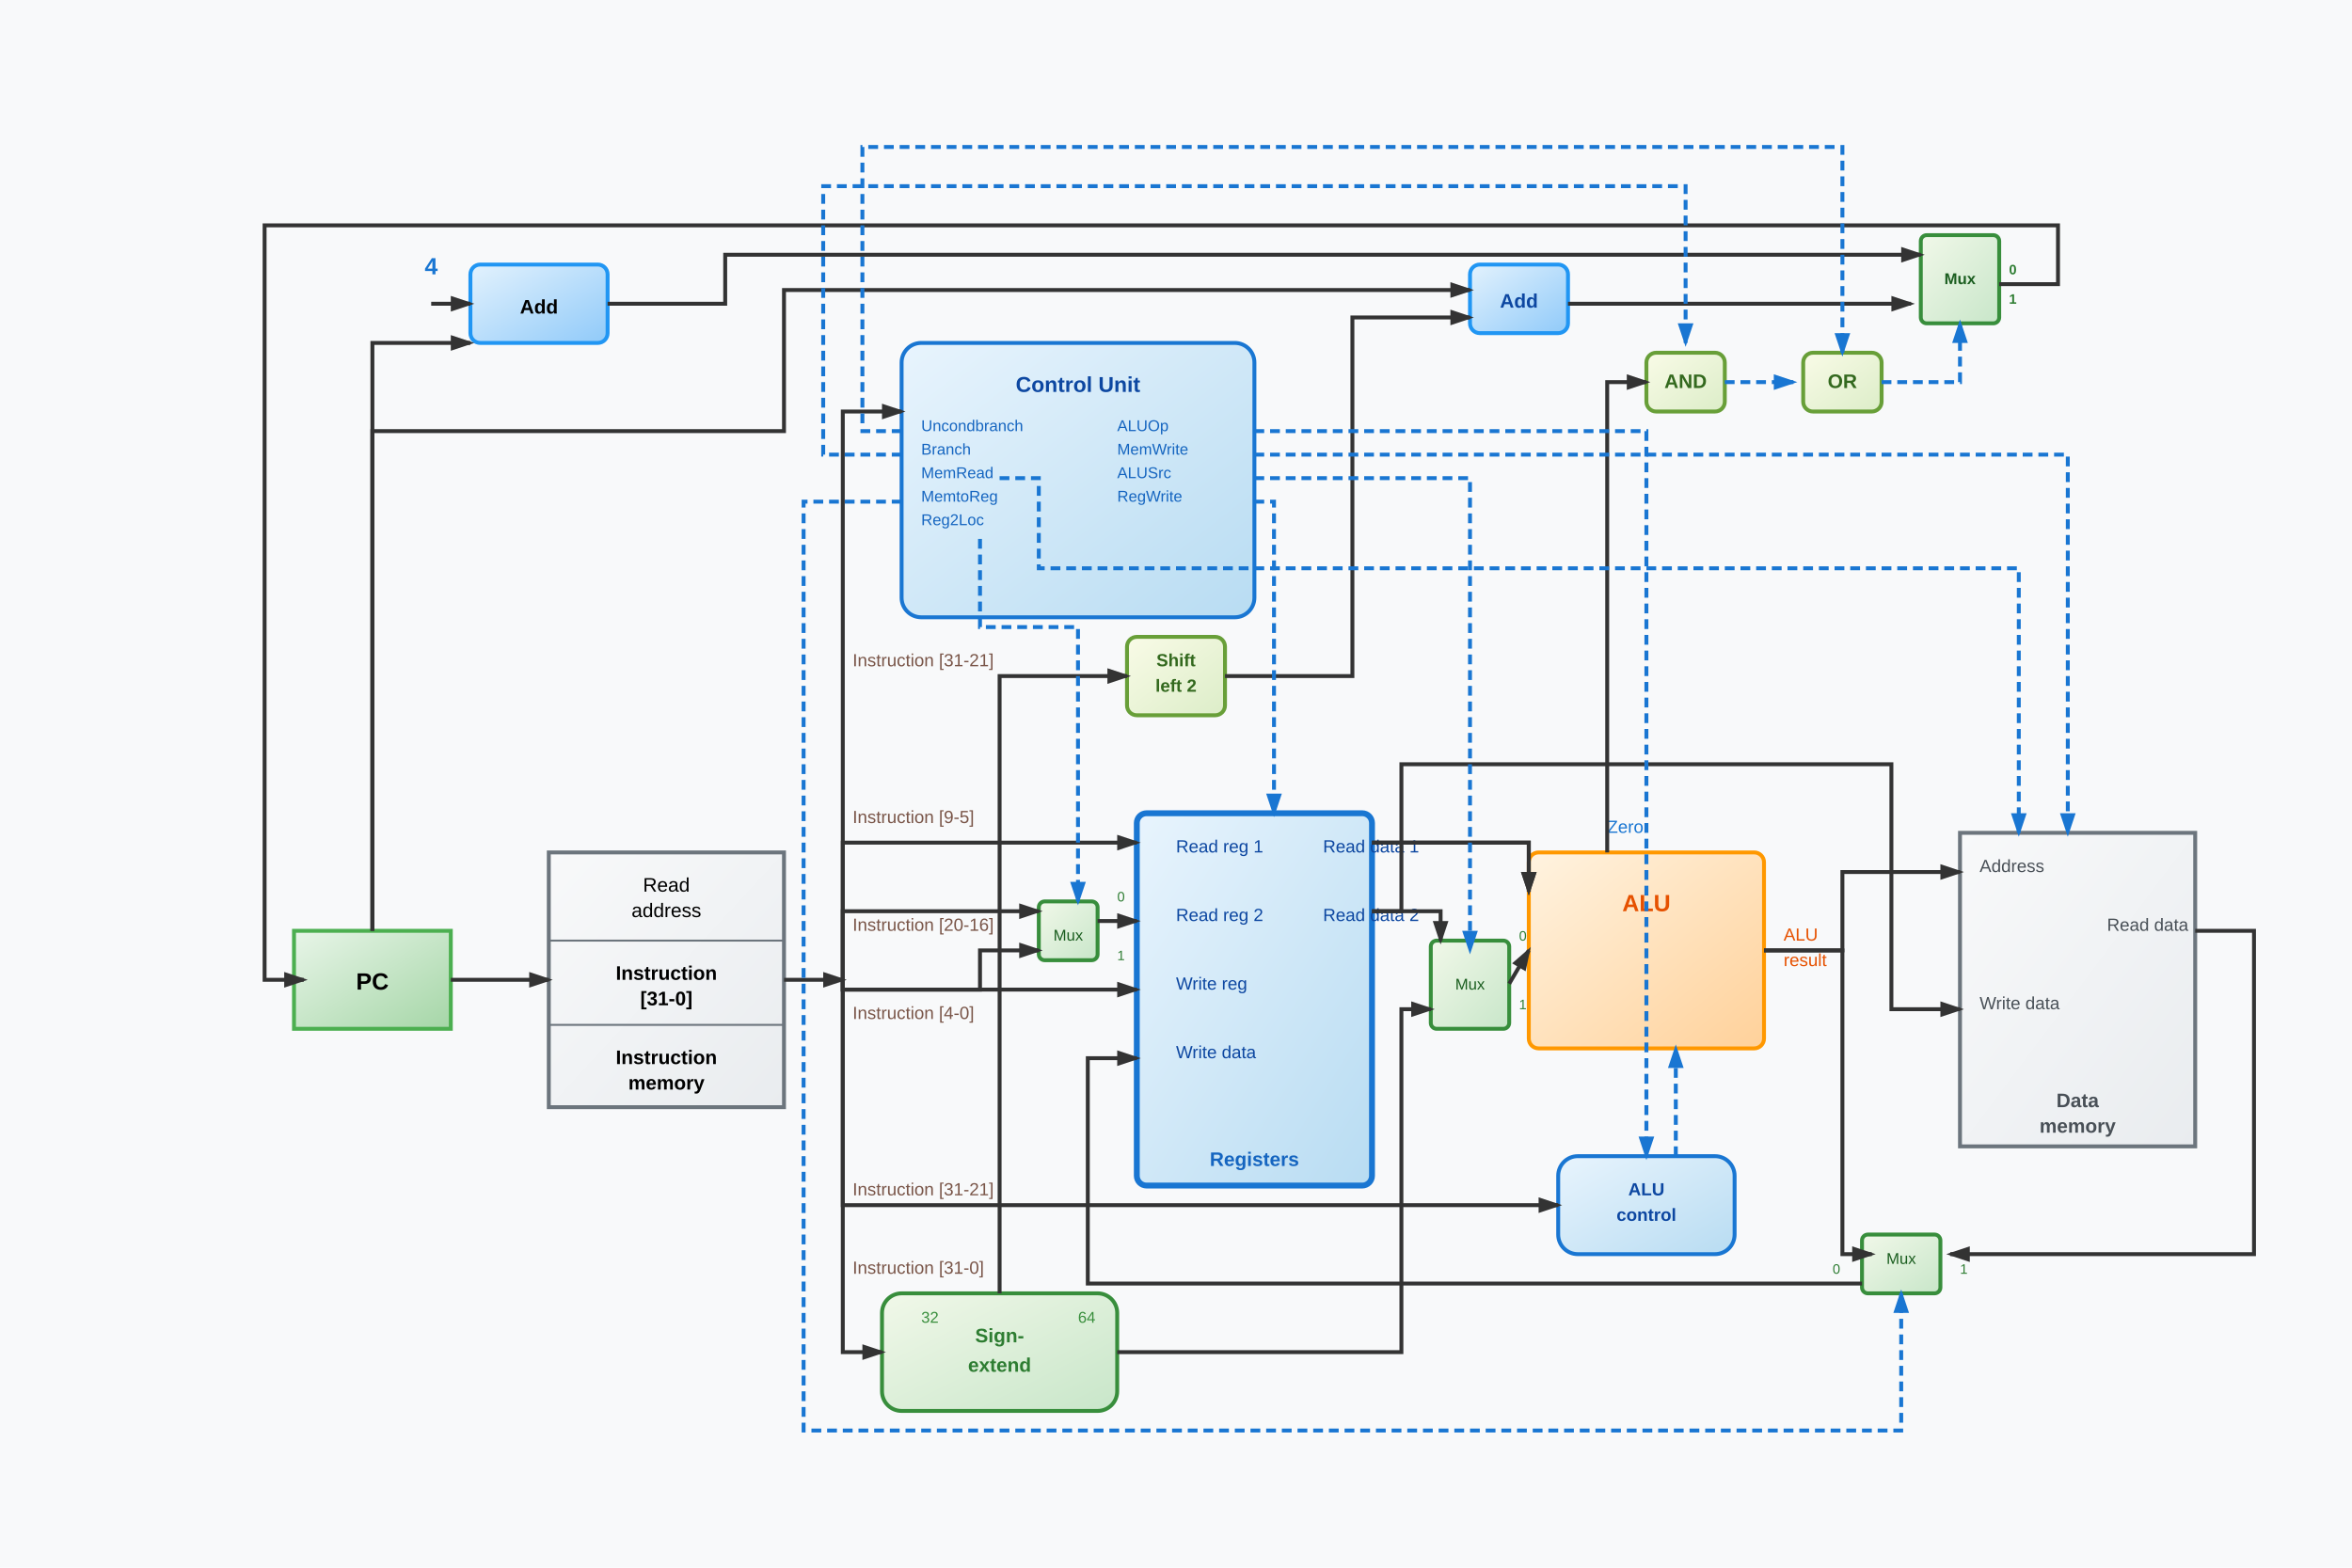
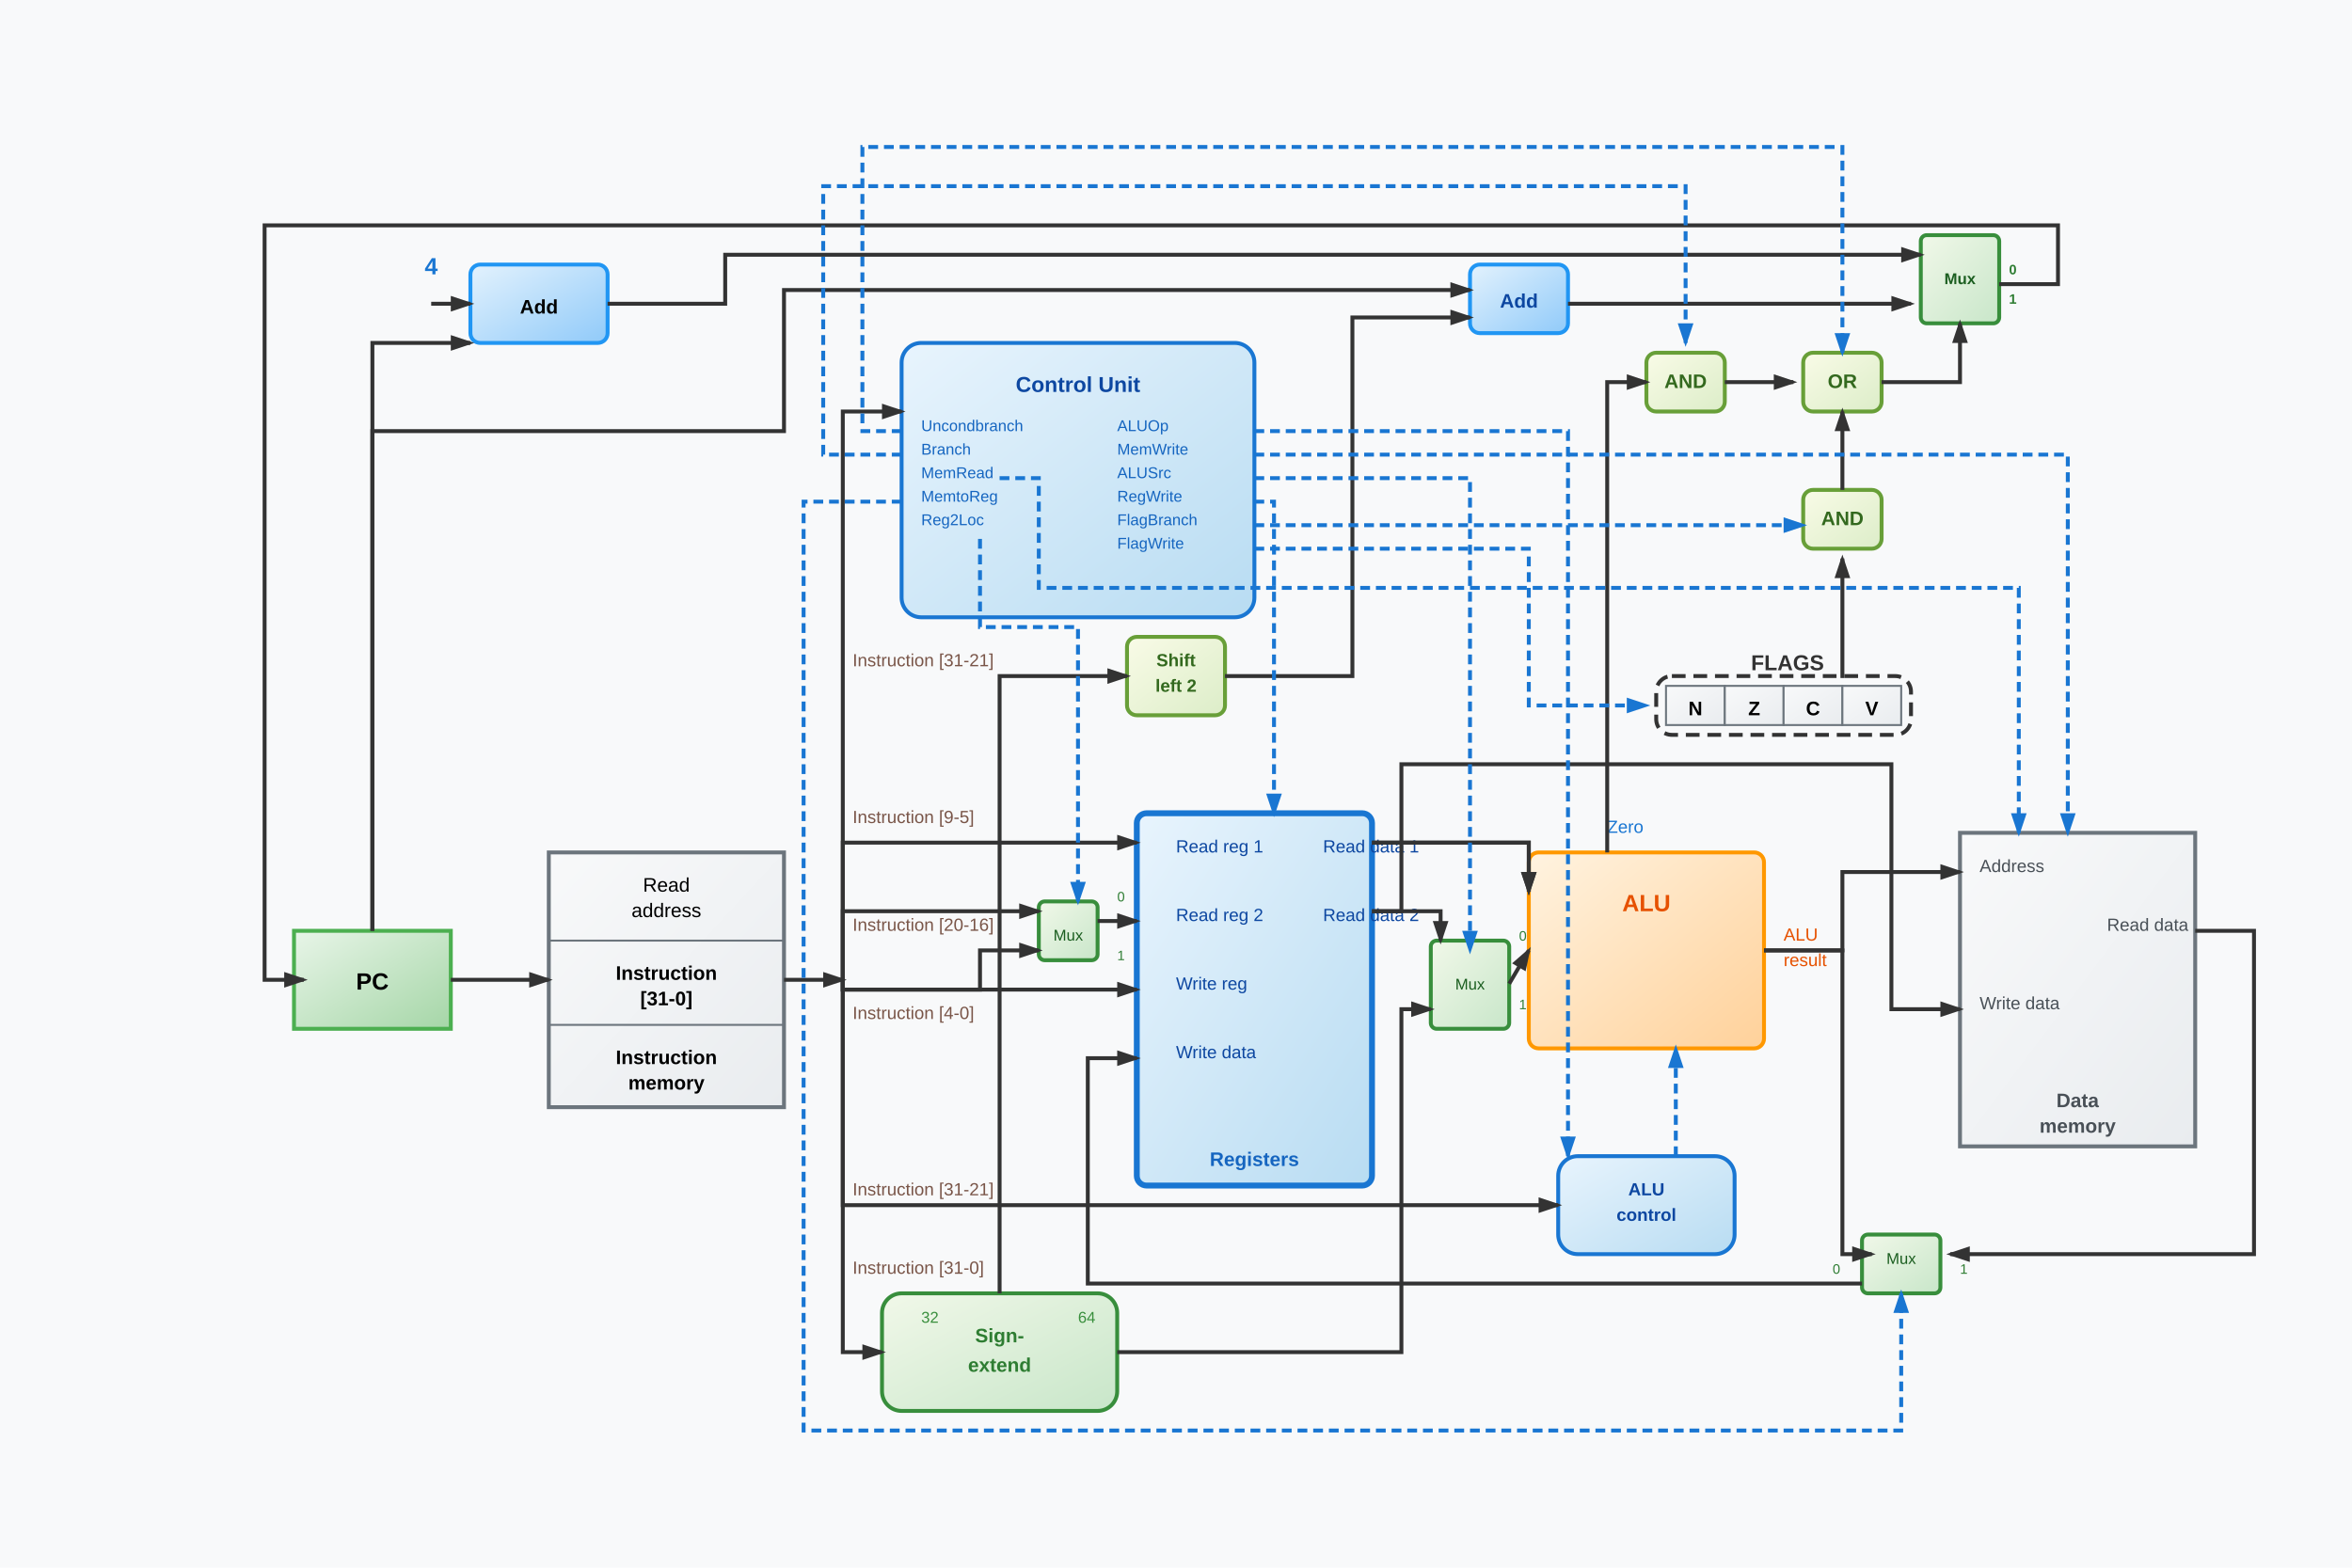
<svg xmlns="http://www.w3.org/2000/svg" viewBox="0 0 1200 800">
  <defs>
    <linearGradient id="controlGradient" x1="0%" y1="0%" x2="100%" y2="100%">
      <stop offset="0%" style="stop-color:#E8F4FD;stop-opacity:1" />
      <stop offset="100%" style="stop-color:#B8DCF2;stop-opacity:1" />
    </linearGradient>
    <linearGradient id="aluGradient" x1="0%" y1="0%" x2="100%" y2="100%">
      <stop offset="0%" style="stop-color:#FFF3E0;stop-opacity:1" />
      <stop offset="100%" style="stop-color:#FFD19A;stop-opacity:1" />
    </linearGradient>
    <linearGradient id="registerGradient" x1="0%" y1="0%" x2="100%" y2="100%">
      <stop offset="0%" style="stop-color:#E8F4FD;stop-opacity:1" />
      <stop offset="100%" style="stop-color:#B8DCF2;stop-opacity:1" />
    </linearGradient>
    <linearGradient id="pcGradient" x1="0%" y1="0%" x2="100%" y2="100%">
      <stop offset="0%" style="stop-color:#E8F5E8;stop-opacity:1" />
      <stop offset="100%" style="stop-color:#A5D6A7;stop-opacity:1" />
    </linearGradient>
    <linearGradient id="memoryGradient" x1="0%" y1="0%" x2="100%" y2="100%">
      <stop offset="0%" style="stop-color:#F8F9FA;stop-opacity:1" />
      <stop offset="100%" style="stop-color:#E9ECEF;stop-opacity:1" />
    </linearGradient>
    <linearGradient id="muxGradient" x1="0%" y1="0%" x2="100%" y2="100%">
      <stop offset="0%" style="stop-color:#F1F8E9;stop-opacity:1" />
      <stop offset="100%" style="stop-color:#C8E6C9;stop-opacity:1" />
    </linearGradient>
    <linearGradient id="signExtendGradient" x1="0%" y1="0%" x2="100%" y2="100%">
      <stop offset="0%" style="stop-color:#F1F8E9;stop-opacity:1" />
      <stop offset="100%" style="stop-color:#C8E6C9;stop-opacity:1" />
    </linearGradient>
    <linearGradient id="adderGradient" x1="0%" y1="0%" x2="100%" y2="100%">
      <stop offset="0%" style="stop-color:#E3F2FD;stop-opacity:1" />
      <stop offset="100%" style="stop-color:#90CAF9;stop-opacity:1" />
    </linearGradient>
    <linearGradient id="gateGradient" x1="0%" y1="0%" x2="100%" y2="100%">
      <stop offset="0%" style="stop-color:#F9FBE7;stop-opacity:1" />
      <stop offset="100%" style="stop-color:#DCEDC8;stop-opacity:1" />
    </linearGradient>
    <marker id="arrowhead" markerWidth="6" markerHeight="4" refX="5" refY="2" orient="auto" fill="#333" viewBox="0 0 6 4">
      <polygon points="0 0, 6 2, 0 4" />
    </marker>
    <marker id="arrowheadBlue" markerWidth="6" markerHeight="4" refX="5" refY="2" orient="auto" fill="#1976D2" viewBox="0 0 6 4">
      <polygon points="0 0, 6 2, 0 4" />
    </marker>
    <marker id="arrowheadGray" markerWidth="6" markerHeight="4" refX="5" refY="2" orient="auto" fill="#888" viewBox="0 0 6 4">
      <polygon points="0 0, 6 2, 0 4" />
+     </marker>
+     <marker id="dotStart" markerWidth="6" markerHeight="6" refX="3" refY="3" orient="auto" fill="#333" viewBox="0 0 6 6">
+       <circle cx="3" cy="3" r="2" />
+     </marker>
+     <marker id="dotStartBlue" markerWidth="6" markerHeight="6" refX="3" refY="3" orient="auto" fill="#1976D2" viewBox="0 0 6 6">
+       <circle cx="3" cy="3" r="2" />
+     </marker>
+     <marker id="dotStartGray" markerWidth="6" markerHeight="6" refX="3" refY="3" orient="auto" fill="#888" viewBox="0 0 6 6">
+       <circle cx="3" cy="3" r="2" />
    </marker>
  </defs>
  <rect x="0" y="0" width="1200" height="800" fill="#f8f9fa" />
  <g id="block-pc">
    <rect x="150" y="475" width="80" height="50" fill="url(#pcGradient)" stroke="#4CAF50" stroke-width="2" />
    <text x="190" y="505" text-anchor="middle" font-family="Arial" font-size="12" font-weight="bold">PC</text>
  </g>
  <g id="block-adder1">
    <rect x="240" y="135" width="70" height="40" fill="url(#adderGradient)" stroke="#2196F3" stroke-width="2" rx="5" />
    <text x="275" y="160" text-anchor="middle" font-family="Arial" font-size="10" font-weight="bold">Add</text>
  </g>
  <g id="constant-4">
    <text x="220" y="140" text-anchor="middle" font-family="Arial" font-size="12" font-weight="bold" fill="#1976D2">4</text>
  </g>
  <g id="block-imem">
    <rect x="280" y="435" width="120" height="130" fill="url(#memoryGradient)" stroke="#6C757D" stroke-width="2" />
    <text x="340" y="455" text-anchor="middle" font-family="Arial" font-size="10">Read</text>
    <text x="340" y="468" text-anchor="middle" font-family="Arial" font-size="10">address</text>
    <line x1="280" y1="480" x2="400" y2="480" stroke="#6C757D" stroke-width="1" />
    <text x="340" y="500" text-anchor="middle" font-family="Arial" font-size="10" font-weight="bold">Instruction</text>
    <text x="340" y="513" text-anchor="middle" font-family="Arial" font-size="10" font-weight="bold">[31-0]</text>
    <line x1="280" y1="523" x2="400" y2="523" stroke="#6C757D" stroke-width="1" />
    <text x="340" y="543" text-anchor="middle" font-family="Arial" font-size="10" font-weight="bold">Instruction</text>
    <text x="340" y="556" text-anchor="middle" font-family="Arial" font-size="10" font-weight="bold">memory</text>
  </g>
  <g id="block-control">
    <rect x="460" y="175" width="180" height="140" fill="url(#controlGradient)" stroke="#1976D2" stroke-width="2" rx="10" />
    <text x="550" y="200" text-anchor="middle" font-family="Arial" font-size="11" font-weight="bold" fill="#0D47A1">Control Unit</text>
    <text x="470" y="220" font-family="Arial" font-size="8" fill="#1565C0">Uncondbranch</text>
    <text x="470" y="232" font-family="Arial" font-size="8" fill="#1565C0">Branch</text>
    <text x="470" y="244" font-family="Arial" font-size="8" fill="#1565C0">MemRead</text>
    <text x="470" y="256" font-family="Arial" font-size="8" fill="#1565C0">MemtoReg</text>
    <text x="470" y="268" font-family="Arial" font-size="8" fill="#1565C0">Reg2Loc</text>
    <text x="570" y="220" font-family="Arial" font-size="8" fill="#1565C0">ALUOp</text>
    <text x="570" y="232" font-family="Arial" font-size="8" fill="#1565C0">MemWrite</text>
    <text x="570" y="244" font-family="Arial" font-size="8" fill="#1565C0">ALUSrc</text>
    <text x="570" y="256" font-family="Arial" font-size="8" fill="#1565C0">RegWrite</text>
+     <text x="570" y="268" font-family="Arial" font-size="8" fill="#1565C0">FlagBranch</text>
+     <text x="570" y="280" font-family="Arial" font-size="8" fill="#1565C0">FlagWrite</text>
  </g>
  <g id="block-regs">
    <rect x="580" y="415" width="120" height="190" fill="url(#registerGradient)" stroke="#1976D2" stroke-width="3" rx="5" />
    <text x="600" y="435" font-family="Arial" font-size="9" fill="#0D47A1">Read reg 1</text>
    <text x="600" y="470" font-family="Arial" font-size="9" fill="#0D47A1">Read reg 2</text>
    <text x="600" y="505" font-family="Arial" font-size="9" fill="#0D47A1">Write reg</text>
    <text x="600" y="540" font-family="Arial" font-size="9" fill="#0D47A1">Write data</text>
    <text x="640" y="595" text-anchor="middle" font-family="Arial" font-size="10" font-weight="bold" fill="#1565C0">Registers</text>
    <text x="675" y="435" font-family="Arial" font-size="9" fill="#0D47A1">Read data 1</text>
    <text x="675" y="470" font-family="Arial" font-size="9" fill="#0D47A1">Read data 2</text>
  </g>
  <g id="block-mux1">
    <rect x="530" y="460" width="30" height="30" fill="url(#muxGradient)" stroke="#388E3C" stroke-width="2" rx="3" />
    <text x="545" y="480" text-anchor="middle" font-family="Arial" font-size="8" fill="#1B5E20">Mux</text>
    <text x="570" y="460" font-family="Arial" font-size="7" fill="#2E7D32">0</text>
    <text x="570" y="490" font-family="Arial" font-size="7" fill="#2E7D32">1</text>
  </g>
  <g id="block-signext">
    <rect x="450" y="660" width="120" height="60" fill="url(#signExtendGradient)" stroke="#388E3C" stroke-width="2" rx="10" />
    <text x="510" y="685" text-anchor="middle" font-family="Arial" font-size="10" font-weight="bold" fill="#2E7D32">Sign-</text>
    <text x="510" y="700" text-anchor="middle" font-family="Arial" font-size="10" font-weight="bold" fill="#2E7D32">extend</text>
    <text x="470" y="675" font-family="Arial" font-size="8" fill="#388E3C">32</text>
    <text x="550" y="675" font-family="Arial" font-size="8" fill="#388E3C">64</text>
  </g>
  <g id="block-mux2">
    <rect x="730" y="480" width="40" height="45" fill="url(#muxGradient)" stroke="#388E3C" stroke-width="2" rx="3" />
    <text x="750" y="505" text-anchor="middle" font-family="Arial" font-size="8" fill="#1B5E20">Mux</text>
    <text x="775" y="480" font-family="Arial" font-size="7" fill="#2E7D32">0</text>
    <text x="775" y="515" font-family="Arial" font-size="7" fill="#2E7D32">1</text>
  </g>
  <g id="block-alu">
    <rect x="780" y="435" width="120" height="100" fill="url(#aluGradient)" stroke="#FF9800" stroke-width="2" rx="5" />
    <text x="840" y="465" text-anchor="middle" font-family="Arial" font-size="12" font-weight="bold" fill="#E65100">ALU</text>
    <text x="820" y="425" font-family="Arial" font-size="9" fill="#1976D2">Zero</text>
    <text x="910" y="480" font-family="Arial" font-size="9" fill="#E65100">ALU</text>
    <text x="910" y="493" font-family="Arial" font-size="9" fill="#E65100">result</text>
  </g>
  <g id="block-alucontrol">
    <rect x="795" y="590" width="90" height="50" fill="url(#controlGradient)" stroke="#1976D2" stroke-width="2" rx="10" />
    <text x="840" y="610" text-anchor="middle" font-family="Arial" font-size="9" font-weight="bold" fill="#0D47A1">ALU</text>
    <text x="840" y="623" text-anchor="middle" font-family="Arial" font-size="9" font-weight="bold" fill="#0D47A1">control</text>
  </g>
  <g id="block-datamem">
    <rect x="1000" y="425" width="120" height="160" fill="url(#memoryGradient)" stroke="#6C757D" stroke-width="2" />
    <text x="1010" y="445" font-family="Arial" font-size="9" fill="#495057">Address</text>
    <text x="1010" y="515" font-family="Arial" font-size="9" fill="#495057">Write data</text>
    <text x="1075" y="475" font-family="Arial" font-size="9" fill="#495057">Read data</text>
    <text x="1060" y="565" text-anchor="middle" font-family="Arial" font-size="10" font-weight="bold" fill="#495057">Data</text>
    <text x="1060" y="578" text-anchor="middle" font-family="Arial" font-size="10" font-weight="bold" fill="#495057">memory</text>
  </g>
  <g id="block-mux3">
    <rect x="950" y="630" width="40" height="30" fill="url(#muxGradient)" stroke="#388E3C" stroke-width="2" rx="3" />
    <text x="970" y="645" text-anchor="middle" font-family="Arial" font-size="8" fill="#1B5E20">Mux</text>
    <text x="935" y="650" font-family="Arial" font-size="7" fill="#2E7D32">0</text>
    <text x="1000" y="650" font-family="Arial" font-size="7" fill="#2E7D32">1</text>
  </g>
  <g id="block-shift-left">
    <rect x="575" y="325" width="50" height="40" fill="url(#gateGradient)" stroke="#689F38" stroke-width="2" rx="5" />
    <text x="600" y="340" text-anchor="middle" font-family="Arial" font-size="9" font-weight="bold" fill="#33691E">Shift</text>
    <text x="600" y="353" text-anchor="middle" font-family="Arial" font-size="9" font-weight="bold" fill="#33691E">left 2</text>
  </g>
  <g id="block-adder2">
    <rect x="750" y="135" width="50" height="35" fill="url(#adderGradient)" stroke="#2196F3" stroke-width="2" rx="5" />
    <text x="775" y="157" text-anchor="middle" font-family="Arial" font-size="10" font-weight="bold" fill="#0D47A1">Add</text>
  </g>
  <g id="block-and-gate">
    <rect x="840" y="180" width="40" height="30" fill="url(#gateGradient)" stroke="#689F38" stroke-width="2" rx="5" />
    <text x="860" y="198" text-anchor="middle" font-family="Arial" font-size="10" fill="#33691E" font-weight="bold">AND</text>
  </g>
  <g id="block-or-gate">
    <rect x="920" y="180" width="40" height="30" fill="url(#gateGradient)" stroke="#689F38" stroke-width="2" rx="5" />
    <text x="940" y="198" text-anchor="middle" font-family="Arial" font-size="10" font-weight="bold" fill="#33691E">OR</text>
  </g>
+   <g id="block-and2-gate">
+     <rect x="920" y="250" width="40" height="30" fill="url(#gateGradient)" stroke="#689F38" stroke-width="2" rx="5" />
+     <text x="940" y="268" text-anchor="middle" font-family="Arial" font-size="10" font-weight="bold" fill="#33691E">AND</text>
+   </g>
  <g id="block-mux4">
    <rect x="980" y="120" width="40" height="45" fill="url(#muxGradient)" stroke="#388E3C" stroke-width="2" rx="3" />
    <text x="1000" y="145" text-anchor="middle" font-family="Arial" font-size="8" fill="#1B5E20" font-weight="bold">Mux</text>
    <text x="1025" y="140" font-family="Arial" font-size="7" fill="#2E7D32" font-weight="bold">0</text>
    <text x="1025" y="155" font-family="Arial" font-size="7" fill="#2E7D32" font-weight="bold">1</text>
+   </g>
+   <g id="block-flags">
+     <rect x="845" y="345" width="130" height="30" fill="none" stroke="#333333" stroke-width="2" stroke-dasharray="7,4" rx="8" />
+     <text x="912" y="342" text-anchor="middle" font-family="Arial" font-size="11" font-weight="bold" fill="#333333">FLAGS</text>
+   </g>
+   <g id="block-N">
+     <rect x="850" y="350" width="30" height="20" fill="url(#memoryGradient)" stroke="#6C757D" />
+     <text x="865" y="365" text-anchor="middle" font-family="Arial" font-size="10" font-weight="bold">N</text>
+   </g>
+   <g id="block-Z">
+     <rect x="880" y="350" width="30" height="20" fill="url(#memoryGradient)" stroke="#6C757D" />
+     <text x="895" y="365" text-anchor="middle" font-family="Arial" font-size="10" font-weight="bold">Z</text>
+   </g>
+   <g id="block-C">
+     <rect x="910" y="350" width="30" height="20" fill="url(#memoryGradient)" stroke="#6C757D" />
+     <text x="925" y="365" text-anchor="middle" font-family="Arial" font-size="10" font-weight="bold">C</text>
+   </g>
+   <g id="block-V">
+     <rect x="940" y="350" width="30" height="20" fill="url(#memoryGradient)" stroke="#6C757D" />
+     <text x="955" y="365" text-anchor="middle" font-family="Arial" font-size="10" font-weight="bold">V</text>
  </g>
  <g id="instruction-field-labels" font-family="Arial" font-size="9" fill="#795548">
    <text x="435" y="340">Instruction [31-21]</text>
    <text x="435" y="420">Instruction [9-5]</text>
    <text x="435" y="475">Instruction [20-16]</text>
    <text x="435" y="520">Instruction [4-0]</text>
    <text x="435" y="650">Instruction [31-0]</text>
    <text x="435" y="610">Instruction [31-21]</text>
  </g>
  <g id="data-paths" stroke-width="2" fill="none">
    <path id="path-pc-imem" stroke="#333" d="M230 500 L280 500" marker-end="url(#arrowhead)" />
    <path id="path-pc-adder1" stroke="#333" d="M190 475 L190 175 L240 175" marker-end="url(#arrowhead)" />
    <path id="path-4-adder" stroke="#333" d="M220 155 L240 155" marker-end="url(#arrowhead)" />
    <path id="path-adder1-mux4-in0" stroke="#333" d="M310 155 L370 155 L370 130 L980 130" marker-end="url(#arrowhead)" />
    <path id="path-mux4-pc" stroke="#333" d="M1020 145 L1050 145 L1050 115 L135 115 L135 500 L155 500" marker-end="url(#arrowhead)" />
    <path id="path-imem-out" stroke="#333" d="M400 500 L430 500" marker-end="url(#arrowhead)" />
    <path id="path-instr-control" stroke="#333" d="M430 500 L430 210 L460 210" marker-end="url(#arrowhead)" />
    <path id="path-instr-regs" stroke="#333" d="M430 500 L430 430 L580 430" marker-end="url(#arrowhead)" />
    <path id="path-instr-reg2loc-0" stroke="#333" d="M430 500 L430 465 L530 465" marker-end="url(#arrowhead)" />
    <path id="path-instr-reg2loc-1" stroke="#333" d="M430 500 L430 505 L500 505 L500 485 L530 485" marker-end="url(#arrowhead)" />
    <path id="path-instr-regwriteaddr" stroke="#333" d="M430 500 L430 505 L580 505" marker-end="url(#arrowhead)" />
    <path id="path-instr-signext" stroke="#333" d="M430 500 L430 690 L450 690" marker-end="url(#arrowhead)" />
    <path id="path-instr-alucontrol" stroke="#333" d="M430 500 L430 615 L795 615" marker-end="url(#arrowhead)" />
    <path id="path-reg2loc-out" stroke="#333" d="M560 470 L580 470" marker-end="url(#arrowhead)" />
    <path id="path-regs-rdata1" stroke="#333" d="M700 430 L780 430 L780 455" marker-end="url(#arrowhead)" />
    <path id="path-regs-rdata2" stroke="#333" d="M700 465 L735 465 L735 480" marker-end="url(#arrowhead)" />
    <path id="path-rdata2-memwrite" stroke="#333" d="M700 465 L715 465 L715 390 L965 390 L965 515 L1000 515" marker-end="url(#arrowhead)" />
    <path id="path-signext-out-mux2" stroke="#333" d="M570 690 L715 690 L715 515 L730 515" marker-end="url(#arrowhead)" />
    <path id="path-mux2-alu" stroke="#333" d="M770 502 L780 485" marker-end="url(#arrowhead)" />
    <path id="path-rdata1-alu" stroke="#333" d="M700 430 L780 430 L780 455" marker-end="url(#arrowhead)" />
    <path id="path-alu-result" stroke="#333" d="M900 485 L940 485 L940 445 L1000 445" marker-end="url(#arrowhead)" />
    <path id="path-alu-mux3" stroke="#333" d="M900 485 L940 485 L940 640 L950 640 L955 640" marker-end="url(#arrowhead)" />
    <path id="path-alu-zero" stroke="#333" d="M820 435 L820 195 L840 195" marker-end="url(#arrowhead)" />
    <path id="path-mem-readdata" stroke="#333" d="M1120 475 L1150 475 L1150 640 L995 640" marker-end="url(#arrowhead)" />
    <path id="path-mux3-wb" stroke="#333" d="M950 655 L555 655 L555 540 L580 540" marker-end="url(#arrowhead)" />
    <path id="path-signext-br-shift" stroke="#333" d="M510 660 L510 345 L575 345" marker-end="url(#arrowhead)" />
    <path id="path-shift-adder2" stroke="#333" d="M625 345 L690 345 L690 162 L750 162" marker-end="url(#arrowhead)" />
    <path id="path-pc-adder2" stroke="#333" d="M190 475 L190 220 L400 220 L400 148 L710 148 L710 148 L750 148" marker-end="url(#arrowhead)" />
    <path id="path-adder2-or" stroke="#333" d="M800 155 L855 155 L975 155" marker-end="url(#arrowhead)" />
+     <path id="path-and-or" d="M880 195 L915 195" stroke="#333" marker-end="url(#arrowhead)" />
+     <path id="path-or-mux4" d="M960 195 L1000 195 L1000 165" stroke="#333" marker-end="url(#arrowhead)" />
+     <path id="path-and2-or" d="M940 250 L940 210" stroke="#333" marker-end="url(#arrowhead)" />
+     <path id="path-flag4-and2" d="M940 346 L940 285" stroke="#333" marker-end="url(#arrowhead)" />
  </g>
  <g id="control-lines" stroke="#1976D2" stroke-width="2" fill="none" stroke-dasharray="5,3">
    <path id="control-uncondbranch-enable" d="M460 220 L440 220 L440 75 L940 75 L940 180" marker-end="url(#arrowheadBlue)" />
    <path id="control-branch-enable" d="M460 232 L420 232 L420 95 L860 95 L860 175" marker-end="url(#arrowheadBlue)" />
-     <path id="control-memread-enable" d="M510 244 L530 244 L 530 290 L1030 290 L1030 425" marker-end="url(#arrowheadBlue)" />
+     <path id="control-memread-enable" d="M510 244 L530 244 L530 300 L1030 300 L1030 425" marker-end="url(#arrowheadBlue)" />
    <path id="control-memtoreg-enable" d="M460 256 L410 256 L410 730 L970 730 L970 660" marker-end="url(#arrowheadBlue)" />
    <path id="control-reg2loc-enable" d="M500 275 L500 320 L550 320 L550 460" marker-end="url(#arrowheadBlue)" />
-     <path id="control-aluop-enable" d="M640 220 L840 220 L840 590" marker-end="url(#arrowheadBlue)" />
+     <path id="control-aluop-enable" d="M640 220 L800 220 L800 590" marker-end="url(#arrowheadBlue)" />
    <path id="control-memwrite-enable" d="M640 232 L1055 232 L1055 425" marker-end="url(#arrowheadBlue)" />
    <path id="control-alucontrol-alu" d="M855 590 L855 535" marker-end="url(#arrowheadBlue)" />
    <path id="control-alusrc-enable" d="M640 244 L750 244 L750 485" marker-end="url(#arrowheadBlue)" />
    <path id="control-regwrite-enable" d="M640 256 L650 256 L650 415" marker-end="url(#arrowheadBlue)" />
-     <path id="path-and-or" d="M880 195 L915 195" marker-end="url(#arrowheadBlue)" />
-     <path id="path-or-mux4" d="M960 195 L1000 195 L1000 165" marker-end="url(#arrowheadBlue)" />
+     <path id="control-flagwrite-enable" d="M640 280 L780 280 L780 360 L840 360" marker-end="url(#arrowheadBlue)" />
+     <path id="control-flagbranch-enable" d="M640 268 L920 268" marker-end="url(#arrowheadBlue)" />
  </g>
</svg>
